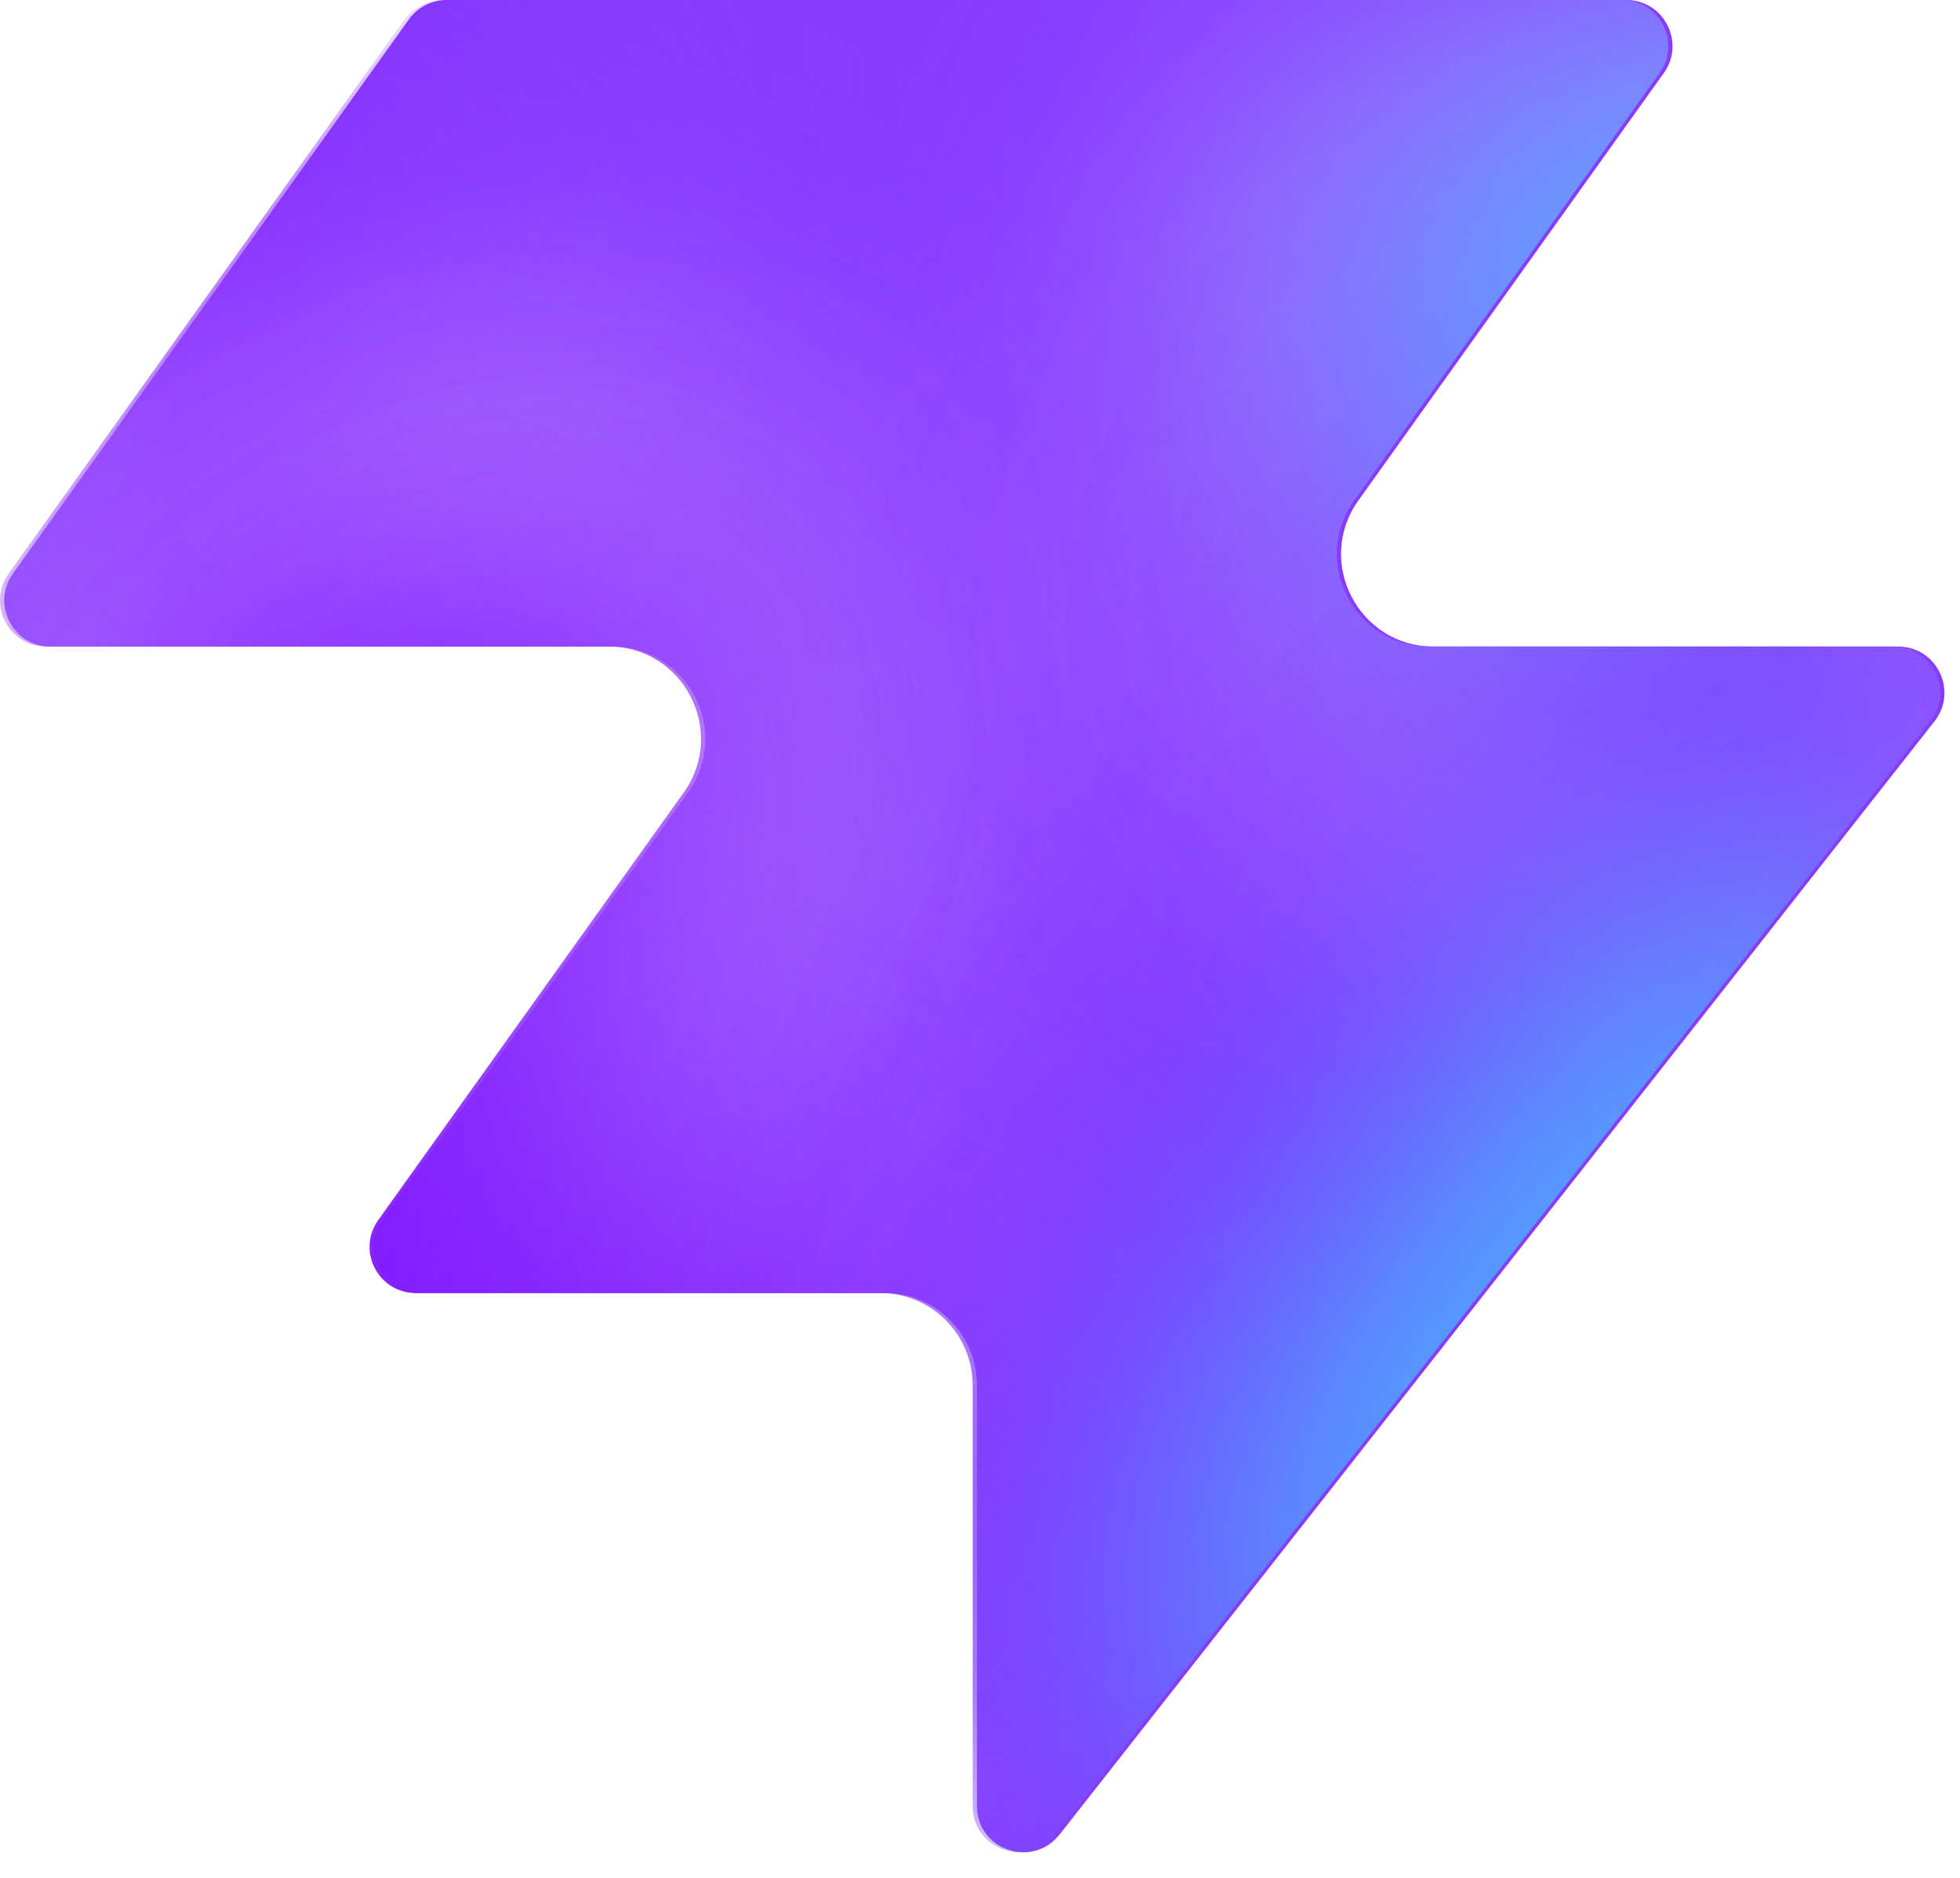
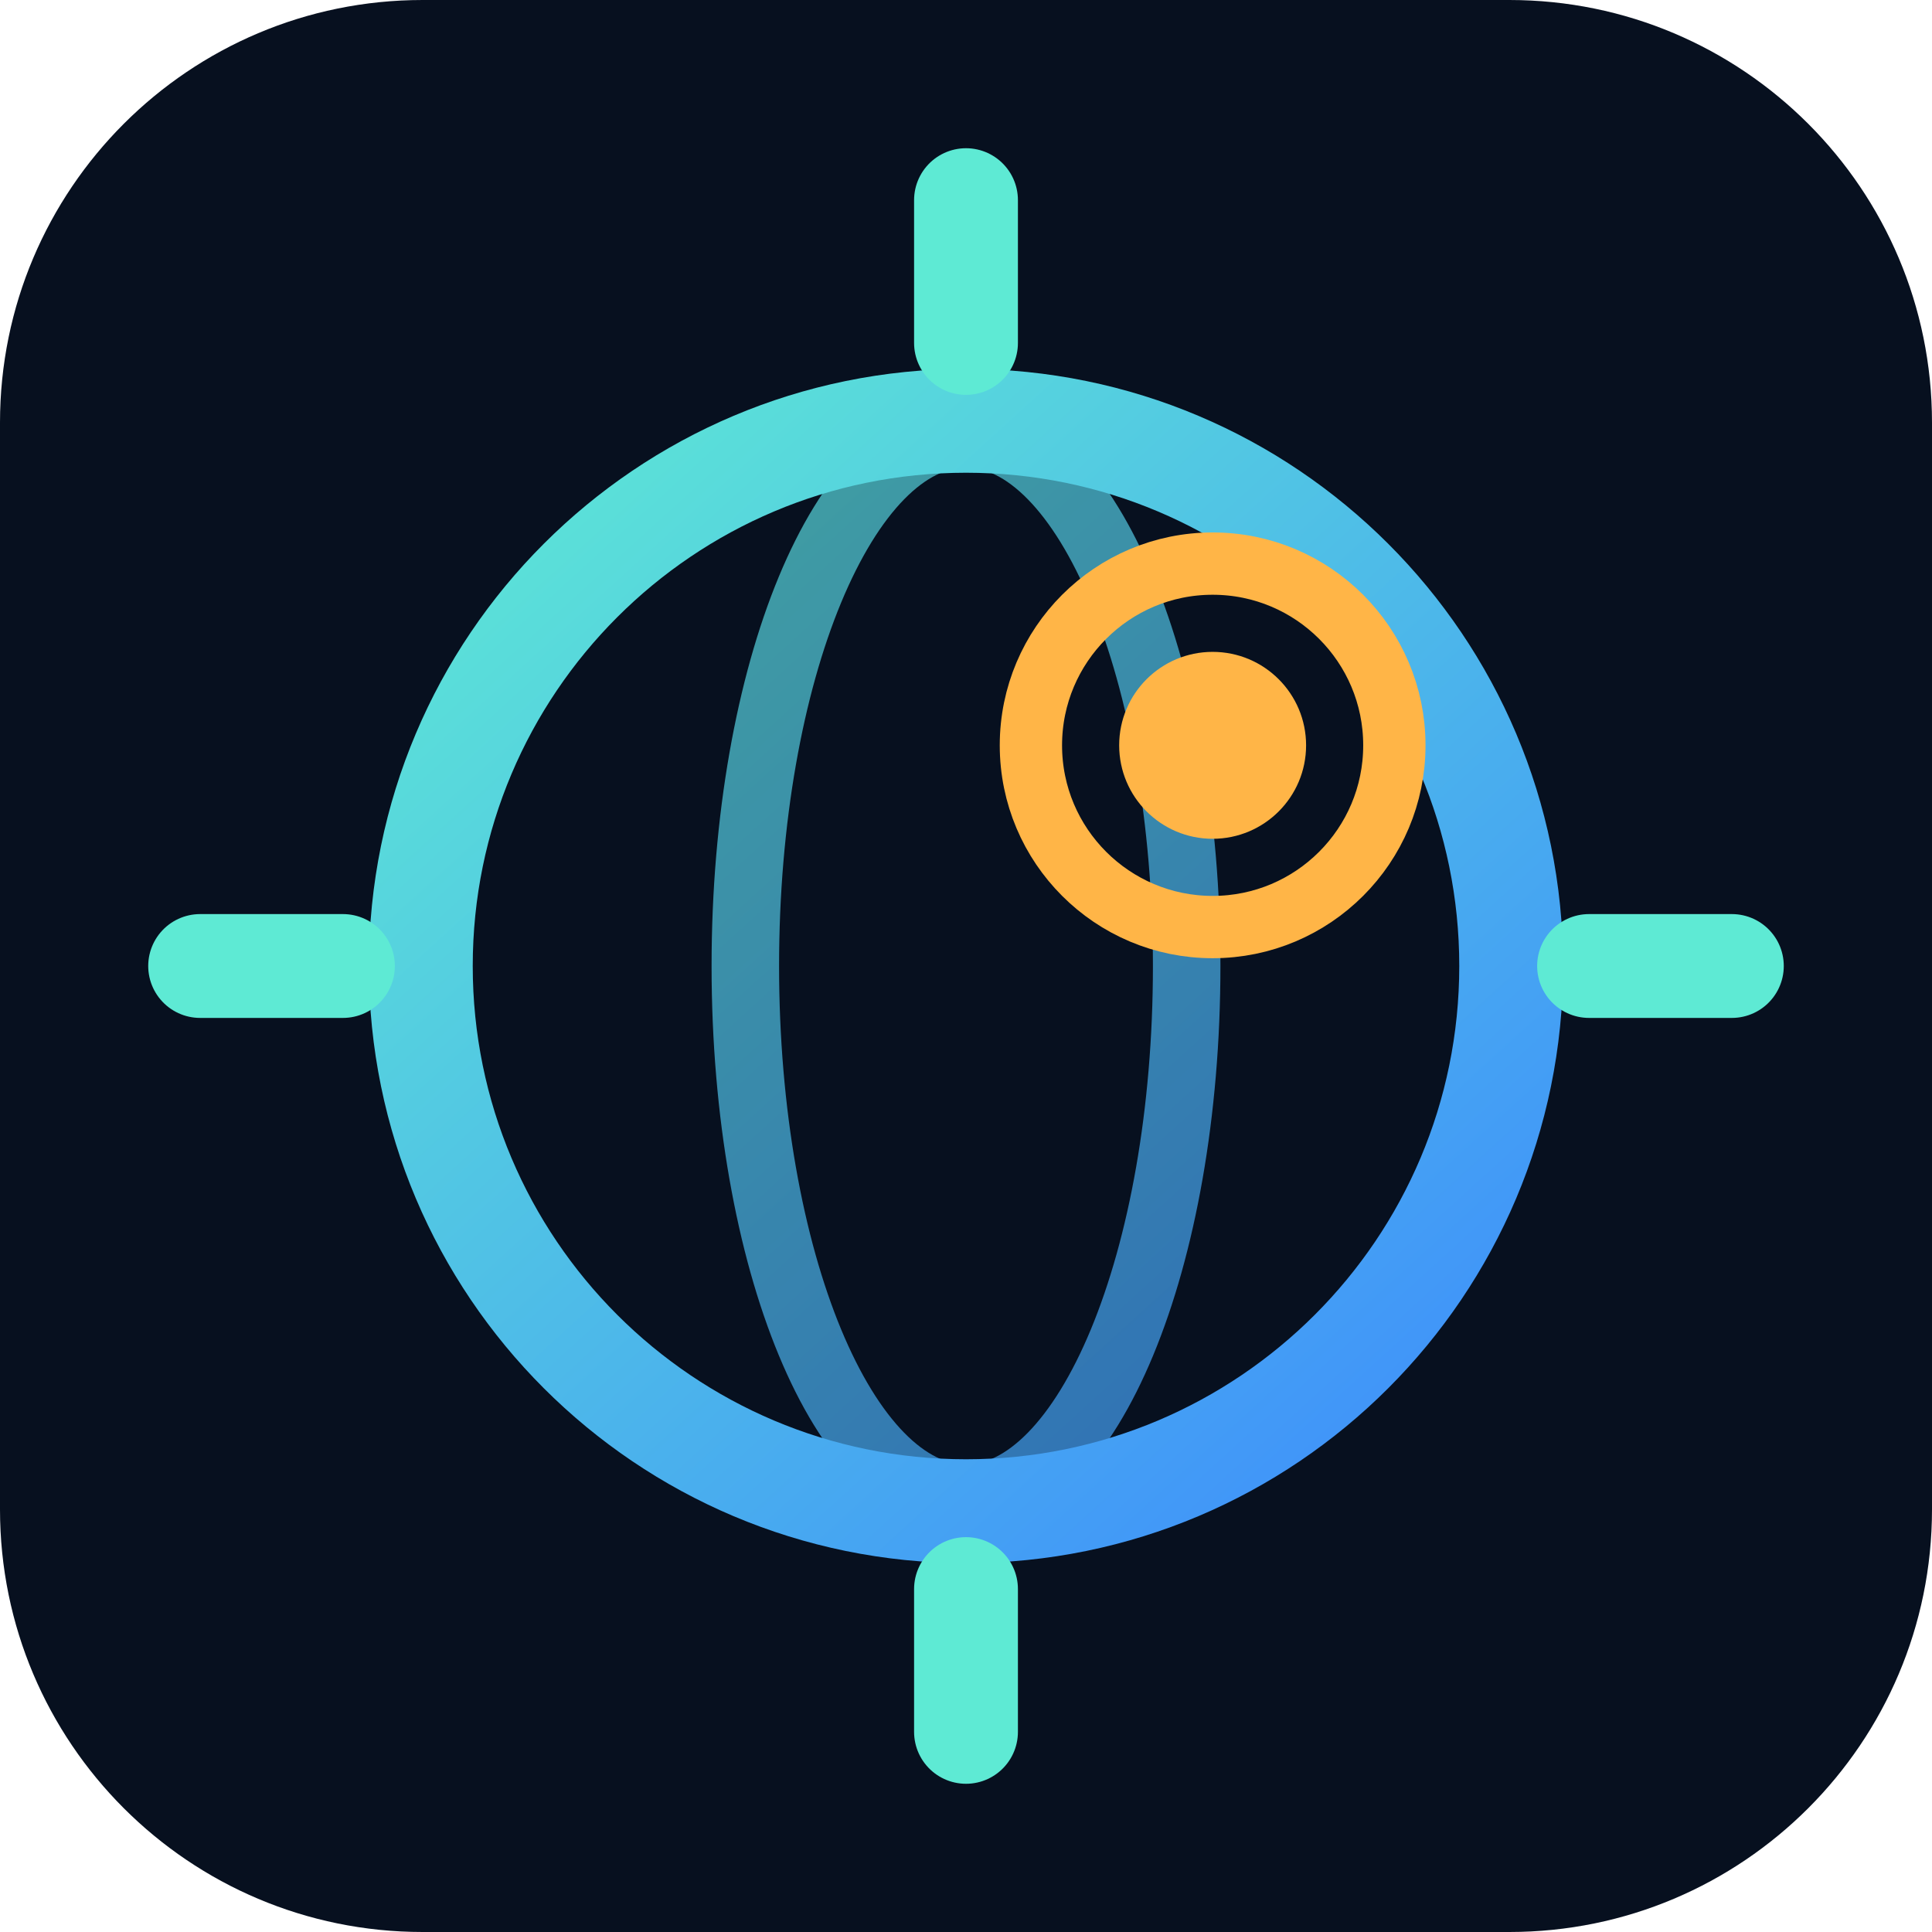
- <svg xmlns="http://www.w3.org/2000/svg" width="48" height="46" fill="none" viewBox="0 0 48 46">
-   <path fill="#863bff" d="M25.946 44.938c-.664.845-2.021.375-2.021-.698V33.937a2.26 2.26 0 0 0-2.262-2.262H10.287c-.92 0-1.456-1.04-.92-1.788l7.48-10.471c1.07-1.497 0-3.578-1.842-3.578H1.237c-.92 0-1.456-1.04-.92-1.788L10.013.474c.214-.297.556-.474.92-.474h28.894c.92 0 1.456 1.04.92 1.788l-7.48 10.471c-1.07 1.498 0 3.579 1.842 3.579h11.377c.943 0 1.473 1.088.89 1.83L25.947 44.94z" style="fill:#863bff;fill:color(display-p3 .525 .23 1);fill-opacity:1" />
-   <mask id="a" width="48" height="46" x="0" y="0" maskUnits="userSpaceOnUse" style="mask-type:alpha">
-     <path fill="#000" d="M25.842 44.938c-.664.844-2.021.375-2.021-.698V33.937a2.26 2.26 0 0 0-2.262-2.262H10.183c-.92 0-1.456-1.04-.92-1.788l7.48-10.471c1.07-1.498 0-3.579-1.842-3.579H1.133c-.92 0-1.456-1.04-.92-1.787L9.91.473c.214-.297.556-.474.92-.474h28.894c.92 0 1.456 1.04.92 1.788l-7.48 10.471c-1.07 1.498 0 3.578 1.842 3.578h11.377c.943 0 1.473 1.088.89 1.832L25.843 44.94z" style="fill:#000;fill-opacity:1" />
-   </mask>
-   <g mask="url(#a)">
-     <g filter="url(#b)">
-       <ellipse cx="5.508" cy="14.704" fill="#ede6ff" rx="5.508" ry="14.704" style="fill:#ede6ff;fill:color(display-p3 .927 .903 1);fill-opacity:1" transform="matrix(.00324 1 1 -.00324 -4.47 31.516)" />
+ <svg xmlns="http://www.w3.org/2000/svg" width="64" height="64" viewBox="0 0 64 64" role="img" aria-label="GLOBEHUNT">
+   <rect width="64" height="64" rx="14" fill="#07101f" />
+   <g transform="translate(32 32) scale(.86) translate(-32 -32)">
+     <defs>
+       <linearGradient id="fg" x1="12" y1="10" x2="52" y2="54" gradientUnits="userSpaceOnUse">
+         <stop offset="0" stop-color="#5eead4" />
+         <stop offset="1" stop-color="#3d8bfd" />
+       </linearGradient>
+       <clipPath id="fc">
+         <circle cx="32" cy="32" r="20.4" />
+       </clipPath>
+     </defs>
+     <g fill="none" stroke-linecap="round">
+       <g stroke="url(#fg)" stroke-width="2.6" opacity=".7">
+         <ellipse cx="32" cy="32" rx="8.5" ry="20.5" />
+       </g>
+       <circle cx="32" cy="32" r="21" stroke="url(#fg)" stroke-width="4" />
+       <path d="M32 2.5v5.5M32 56v5.5M2.5 32h5.5M56 32h5.5" stroke="#5eead4" stroke-width="4" />
    </g>
-     <g filter="url(#c)">
-       <ellipse cx="10.399" cy="29.851" fill="#ede6ff" rx="10.399" ry="29.851" style="fill:#ede6ff;fill:color(display-p3 .927 .903 1);fill-opacity:1" transform="matrix(.00324 1 1 -.00324 -39.328 7.883)" />
-     </g>
-     <g filter="url(#d)">
-       <ellipse cx="5.508" cy="30.487" fill="#7e14ff" rx="5.508" ry="30.487" style="fill:#7e14ff;fill:color(display-p3 .492 .077 1);fill-opacity:1" transform="rotate(89.814 -25.913 -14.639)scale(1 -1)" />
-     </g>
-     <g filter="url(#e)">
-       <ellipse cx="5.508" cy="30.599" fill="#7e14ff" rx="5.508" ry="30.599" style="fill:#7e14ff;fill:color(display-p3 .492 .077 1);fill-opacity:1" transform="rotate(89.814 -32.644 -3.334)scale(1 -1)" />
-     </g>
-     <g filter="url(#f)">
-       <ellipse cx="5.508" cy="30.599" fill="#7e14ff" rx="5.508" ry="30.599" style="fill:#7e14ff;fill:color(display-p3 .492 .077 1);fill-opacity:1" transform="matrix(.00324 1 1 -.00324 -34.34 30.47)" />
-     </g>
-     <g filter="url(#g)">
-       <ellipse cx="14.072" cy="22.078" fill="#ede6ff" rx="14.072" ry="22.078" style="fill:#ede6ff;fill:color(display-p3 .927 .903 1);fill-opacity:1" transform="rotate(93.35 24.506 48.493)scale(-1 1)" />
-     </g>
-     <g filter="url(#h)">
-       <ellipse cx="3.47" cy="21.501" fill="#7e14ff" rx="3.47" ry="21.501" style="fill:#7e14ff;fill:color(display-p3 .492 .077 1);fill-opacity:1" transform="rotate(89.009 28.708 47.59)scale(-1 1)" />
-     </g>
-     <g filter="url(#i)">
-       <ellipse cx="3.47" cy="21.501" fill="#7e14ff" rx="3.47" ry="21.501" style="fill:#7e14ff;fill:color(display-p3 .492 .077 1);fill-opacity:1" transform="rotate(89.009 28.708 47.59)scale(-1 1)" />
-     </g>
-     <g filter="url(#j)">
-       <ellipse cx=".387" cy="8.972" fill="#7e14ff" rx="4.407" ry="29.108" style="fill:#7e14ff;fill:color(display-p3 .492 .077 1);fill-opacity:1" transform="rotate(39.51 .387 8.972)" />
-     </g>
-     <g filter="url(#k)">
-       <ellipse cx="47.523" cy="-6.092" fill="#7e14ff" rx="4.407" ry="29.108" style="fill:#7e14ff;fill:color(display-p3 .492 .077 1);fill-opacity:1" transform="rotate(37.892 47.523 -6.092)" />
-     </g>
-     <g filter="url(#l)">
-       <ellipse cx="41.412" cy="6.333" fill="#47bfff" rx="5.971" ry="9.665" style="fill:#47bfff;fill:color(display-p3 .28 .748 1);fill-opacity:1" transform="rotate(37.892 41.412 6.333)" />
-     </g>
-     <g filter="url(#m)">
-       <ellipse cx="-1.879" cy="38.332" fill="#7e14ff" rx="4.407" ry="29.108" style="fill:#7e14ff;fill:color(display-p3 .492 .077 1);fill-opacity:1" transform="rotate(37.892 -1.88 38.332)" />
-     </g>
-     <g filter="url(#n)">
-       <ellipse cx="-1.879" cy="38.332" fill="#7e14ff" rx="4.407" ry="29.108" style="fill:#7e14ff;fill:color(display-p3 .492 .077 1);fill-opacity:1" transform="rotate(37.892 -1.88 38.332)" />
-     </g>
-     <g filter="url(#o)">
-       <ellipse cx="35.651" cy="29.907" fill="#7e14ff" rx="4.407" ry="29.108" style="fill:#7e14ff;fill:color(display-p3 .492 .077 1);fill-opacity:1" transform="rotate(37.892 35.651 29.907)" />
-     </g>
-     <g filter="url(#p)">
-       <ellipse cx="38.418" cy="32.4" fill="#47bfff" rx="5.971" ry="15.297" style="fill:#47bfff;fill:color(display-p3 .28 .748 1);fill-opacity:1" transform="rotate(37.892 38.418 32.4)" />
-     </g>
+     <circle cx="41.5" cy="23.5" r="7" fill="none" stroke="#ffb547" stroke-width="2.4" />
+     <circle cx="41.5" cy="23.5" r="3.6" fill="#ffb547" />
  </g>
-   <defs>
-     <filter id="b" width="60.045" height="41.654" x="-19.77" y="16.149" color-interpolation-filters="sRGB" filterUnits="userSpaceOnUse">
-       <feFlood flood-opacity="0" result="BackgroundImageFix" />
-       <feBlend in="SourceGraphic" in2="BackgroundImageFix" result="shape" />
-       <feGaussianBlur result="effect1_foregroundBlur_2002_17158" stdDeviation="7.659" />
-     </filter>
-     <filter id="c" width="90.34" height="51.437" x="-54.613" y="-7.533" color-interpolation-filters="sRGB" filterUnits="userSpaceOnUse">
-       <feFlood flood-opacity="0" result="BackgroundImageFix" />
-       <feBlend in="SourceGraphic" in2="BackgroundImageFix" result="shape" />
-       <feGaussianBlur result="effect1_foregroundBlur_2002_17158" stdDeviation="7.659" />
-     </filter>
-     <filter id="d" width="79.355" height="29.4" x="-49.64" y="2.03" color-interpolation-filters="sRGB" filterUnits="userSpaceOnUse">
-       <feFlood flood-opacity="0" result="BackgroundImageFix" />
-       <feBlend in="SourceGraphic" in2="BackgroundImageFix" result="shape" />
-       <feGaussianBlur result="effect1_foregroundBlur_2002_17158" stdDeviation="4.596" />
-     </filter>
-     <filter id="e" width="79.579" height="29.4" x="-45.045" y="20.029" color-interpolation-filters="sRGB" filterUnits="userSpaceOnUse">
-       <feFlood flood-opacity="0" result="BackgroundImageFix" />
-       <feBlend in="SourceGraphic" in2="BackgroundImageFix" result="shape" />
-       <feGaussianBlur result="effect1_foregroundBlur_2002_17158" stdDeviation="4.596" />
-     </filter>
-     <filter id="f" width="79.579" height="29.4" x="-43.513" y="21.178" color-interpolation-filters="sRGB" filterUnits="userSpaceOnUse">
-       <feFlood flood-opacity="0" result="BackgroundImageFix" />
-       <feBlend in="SourceGraphic" in2="BackgroundImageFix" result="shape" />
-       <feGaussianBlur result="effect1_foregroundBlur_2002_17158" stdDeviation="4.596" />
-     </filter>
-     <filter id="g" width="74.749" height="58.852" x="15.756" y="-17.901" color-interpolation-filters="sRGB" filterUnits="userSpaceOnUse">
-       <feFlood flood-opacity="0" result="BackgroundImageFix" />
-       <feBlend in="SourceGraphic" in2="BackgroundImageFix" result="shape" />
-       <feGaussianBlur result="effect1_foregroundBlur_2002_17158" stdDeviation="7.659" />
-     </filter>
-     <filter id="h" width="61.377" height="25.362" x="23.548" y="2.284" color-interpolation-filters="sRGB" filterUnits="userSpaceOnUse">
-       <feFlood flood-opacity="0" result="BackgroundImageFix" />
-       <feBlend in="SourceGraphic" in2="BackgroundImageFix" result="shape" />
-       <feGaussianBlur result="effect1_foregroundBlur_2002_17158" stdDeviation="4.596" />
-     </filter>
-     <filter id="i" width="61.377" height="25.362" x="23.548" y="2.284" color-interpolation-filters="sRGB" filterUnits="userSpaceOnUse">
-       <feFlood flood-opacity="0" result="BackgroundImageFix" />
-       <feBlend in="SourceGraphic" in2="BackgroundImageFix" result="shape" />
-       <feGaussianBlur result="effect1_foregroundBlur_2002_17158" stdDeviation="4.596" />
-     </filter>
-     <filter id="j" width="56.045" height="63.649" x="-27.636" y="-22.853" color-interpolation-filters="sRGB" filterUnits="userSpaceOnUse">
-       <feFlood flood-opacity="0" result="BackgroundImageFix" />
-       <feBlend in="SourceGraphic" in2="BackgroundImageFix" result="shape" />
-       <feGaussianBlur result="effect1_foregroundBlur_2002_17158" stdDeviation="4.596" />
-     </filter>
-     <filter id="k" width="54.814" height="64.646" x="20.116" y="-38.415" color-interpolation-filters="sRGB" filterUnits="userSpaceOnUse">
-       <feFlood flood-opacity="0" result="BackgroundImageFix" />
-       <feBlend in="SourceGraphic" in2="BackgroundImageFix" result="shape" />
-       <feGaussianBlur result="effect1_foregroundBlur_2002_17158" stdDeviation="4.596" />
-     </filter>
-     <filter id="l" width="33.541" height="35.313" x="24.641" y="-11.323" color-interpolation-filters="sRGB" filterUnits="userSpaceOnUse">
-       <feFlood flood-opacity="0" result="BackgroundImageFix" />
-       <feBlend in="SourceGraphic" in2="BackgroundImageFix" result="shape" />
-       <feGaussianBlur result="effect1_foregroundBlur_2002_17158" stdDeviation="4.596" />
-     </filter>
-     <filter id="m" width="54.814" height="64.646" x="-29.286" y="6.009" color-interpolation-filters="sRGB" filterUnits="userSpaceOnUse">
-       <feFlood flood-opacity="0" result="BackgroundImageFix" />
-       <feBlend in="SourceGraphic" in2="BackgroundImageFix" result="shape" />
-       <feGaussianBlur result="effect1_foregroundBlur_2002_17158" stdDeviation="4.596" />
-     </filter>
-     <filter id="n" width="54.814" height="64.646" x="-29.286" y="6.009" color-interpolation-filters="sRGB" filterUnits="userSpaceOnUse">
-       <feFlood flood-opacity="0" result="BackgroundImageFix" />
-       <feBlend in="SourceGraphic" in2="BackgroundImageFix" result="shape" />
-       <feGaussianBlur result="effect1_foregroundBlur_2002_17158" stdDeviation="4.596" />
-     </filter>
-     <filter id="o" width="54.814" height="64.646" x="8.244" y="-2.416" color-interpolation-filters="sRGB" filterUnits="userSpaceOnUse">
-       <feFlood flood-opacity="0" result="BackgroundImageFix" />
-       <feBlend in="SourceGraphic" in2="BackgroundImageFix" result="shape" />
-       <feGaussianBlur result="effect1_foregroundBlur_2002_17158" stdDeviation="4.596" />
-     </filter>
-     <filter id="p" width="39.409" height="43.623" x="18.713" y="10.588" color-interpolation-filters="sRGB" filterUnits="userSpaceOnUse">
-       <feFlood flood-opacity="0" result="BackgroundImageFix" />
-       <feBlend in="SourceGraphic" in2="BackgroundImageFix" result="shape" />
-       <feGaussianBlur result="effect1_foregroundBlur_2002_17158" stdDeviation="4.596" />
-     </filter>
-   </defs>
</svg>
